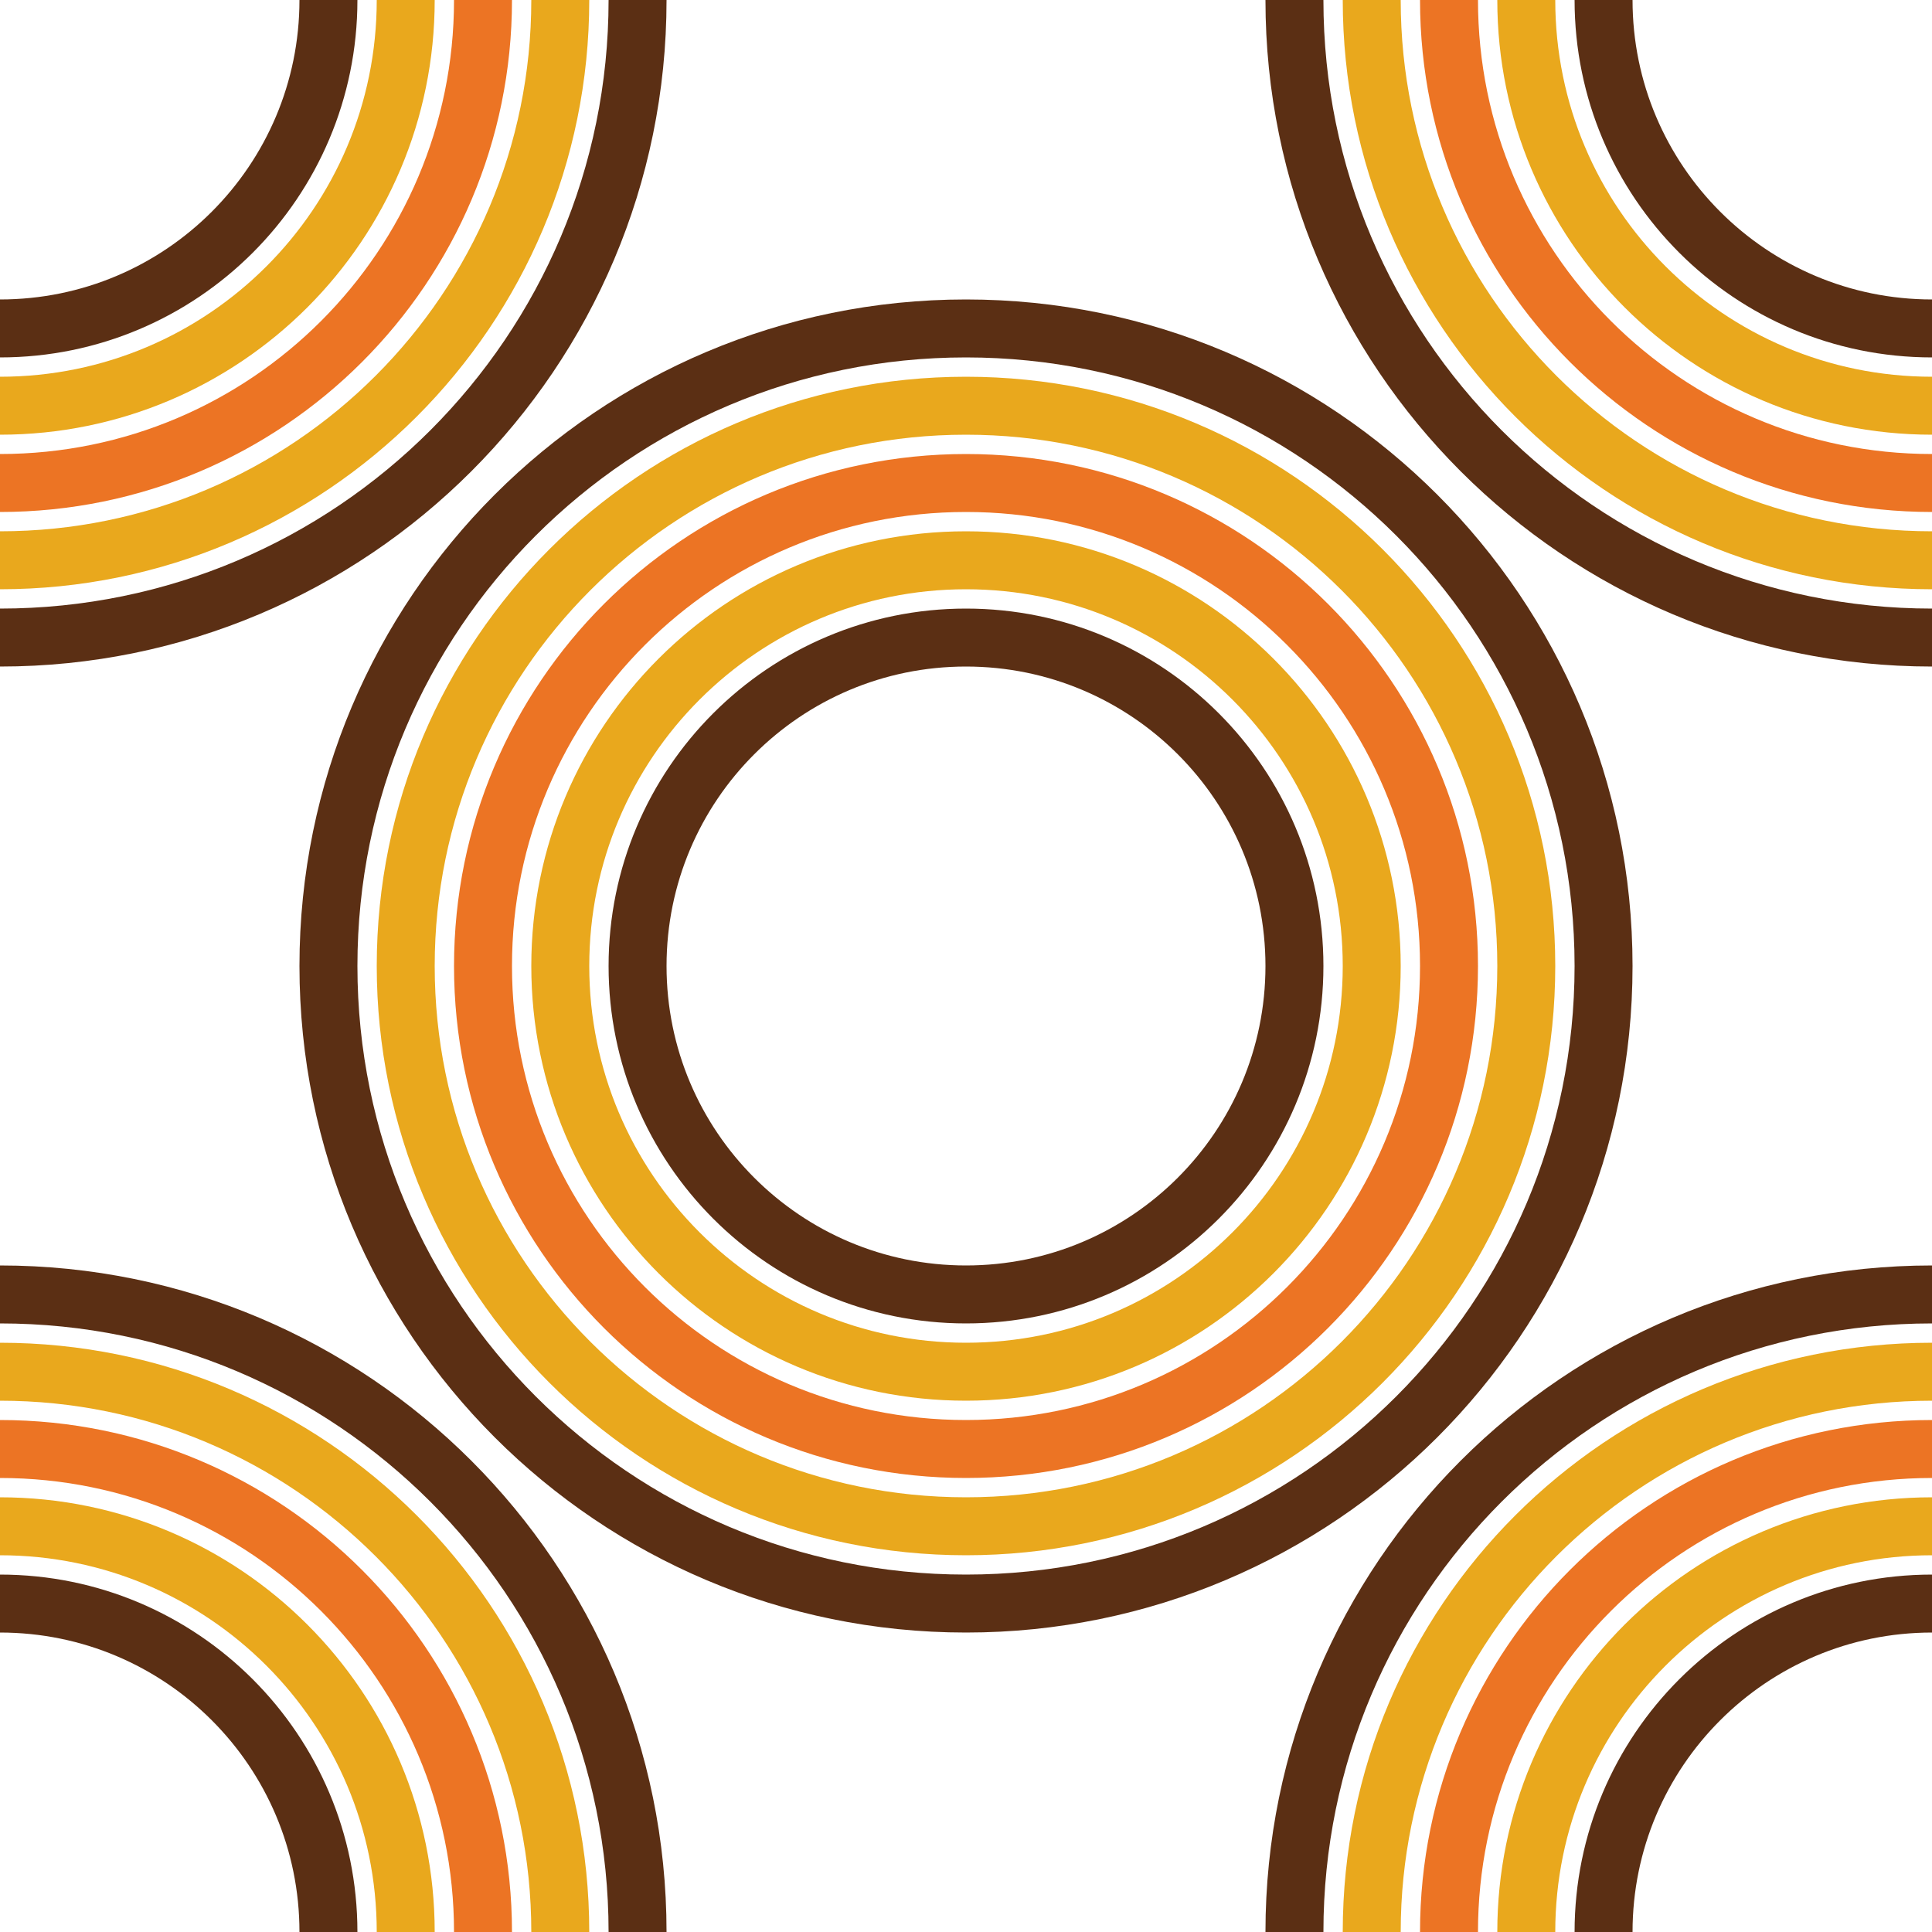
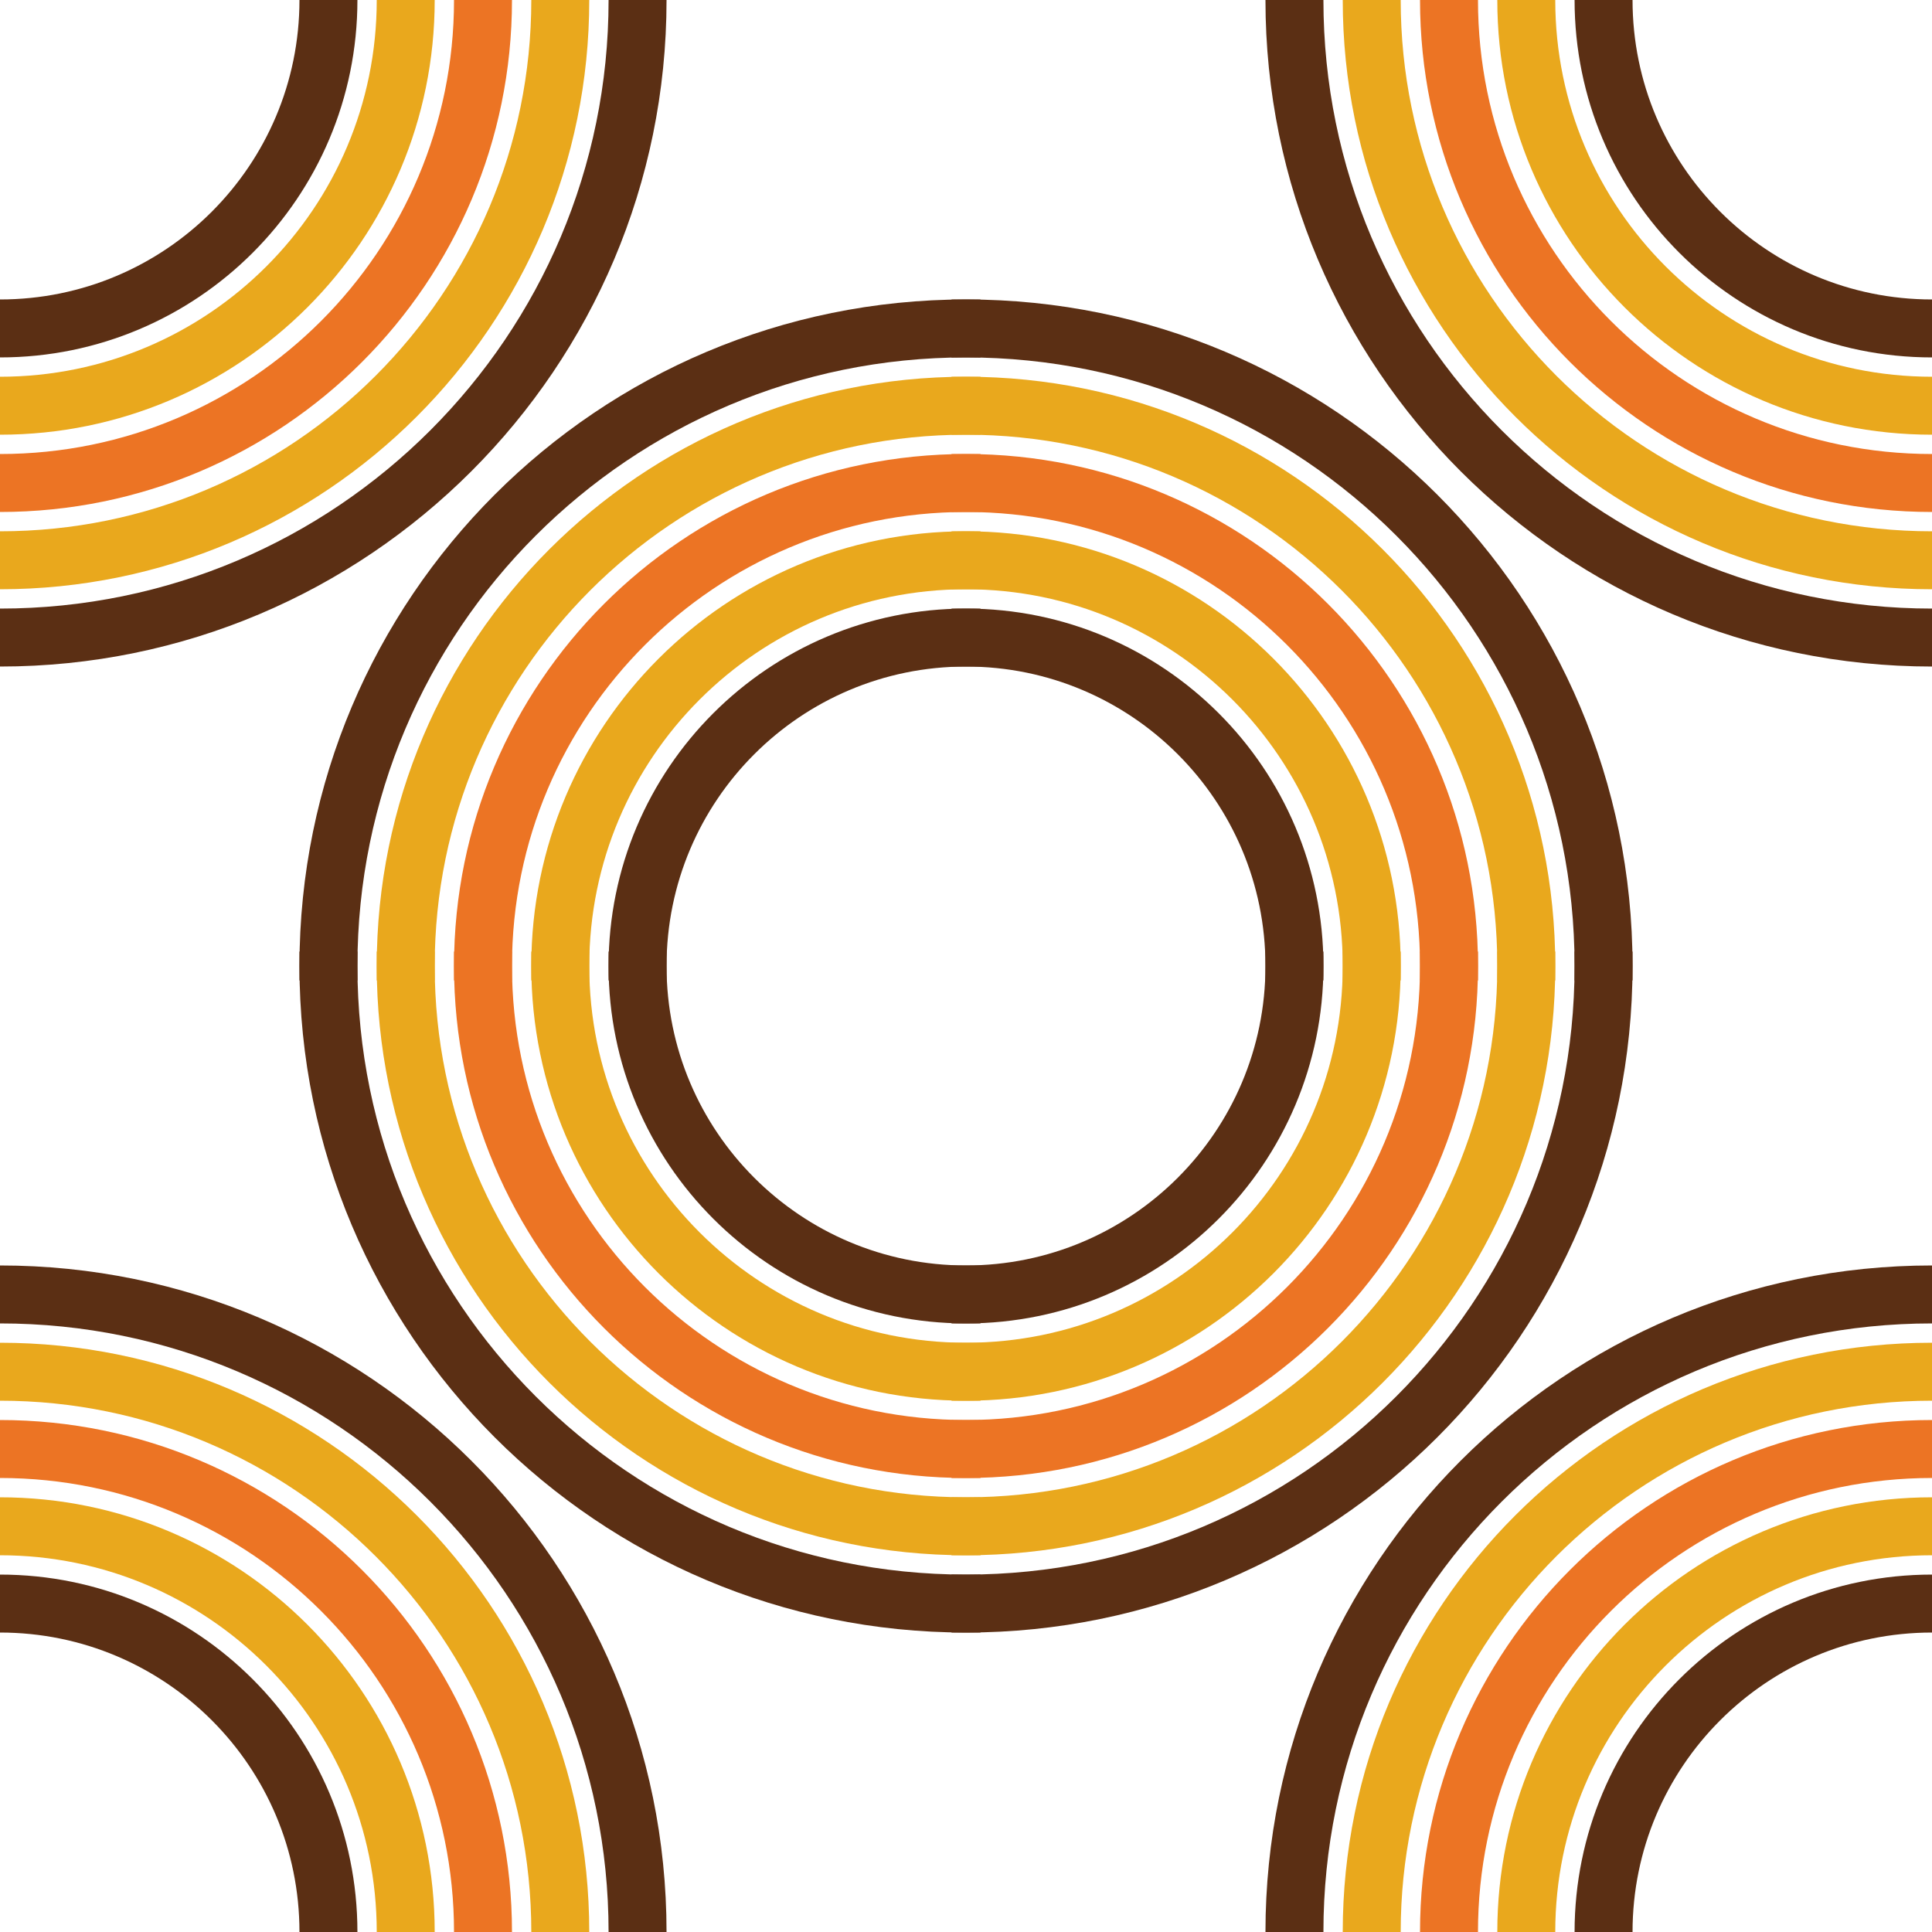
<svg xmlns="http://www.w3.org/2000/svg" viewBox="0 0 200 200">
  <g fill="none" stroke-width="6">
    <g stroke="#5b2f14">
-       <path d="M34 0A34 34 0 0 1 0 34m66 66a34 34 0 0 1 34-34M66 0A66 66 0 0 1 0 66" />
-       <path d="M34 100a66 66 0 0 1 66-66m-34 66a34 34 0 0 0 34 34M0 166a34 34 0 0 1 34 34m0-100a66 66 0 0 0 66 66" />
-       <path d="M0 134a66 66 0 0 1 66 66M166 0a34 34 0 0 0 34 34M100 66a34 34 0 0 1 34 34m0-100a66 66 0 0 0 66 66" />
-       <path d="M100 34a66 66 0 0 1 66 66m-32 0a34 34 0 0 1-34 34m66 66a34 34 0 0 1 34-34m-34-66a66 66 0 0 1-66 66" />
-       <path d="M134 200a66 66 0 0 1 66-66" />
+       <path d="M34-1.5V0A34 34 0 0 1 0 34h-1.5M66 101.5V100a34 34 0 0 1 34-34h1.5M66-1.5V0A66 66 0 0 1 0 66h-1.5" />
+       <path d="M34 101.5V100a66 66 0 0 1 66-66h1.5M66 98.5v1.5a34 34 0 0 0 34 34h1.5m-103 32H0a34 34 0 0 1 34 34v1.5" />
+       <path d="M34 98.5v1.5a66 66 0 0 0 66 66h1.5" />
+       <path d="M-1.5 134H0a66 66 0 0 1 66 66v1.5m100-203V0a34 34 0 0 0 34 34h1.5m-103 32h1.5a34 34 0 0 1 34 34v1.5m0-103V0a66 66 0 0 0 66 66h1.5" />
+       <path d="M98.5 34h1.5a66 66 0 0 1 66 66v1.5m-32-3v1.5a34 34 0 0 1-34 34h-1.5m67.5 67.5V200a34 34 0 0 1 34-34h1.5" />
+       <path d="M166 98.5v1.5a66 66 0 0 1-66 66h-1.5" />
+       <path d="M134 201.5V200a66 66 0 0 1 66-66h1.5" />
    </g>
    <g stroke="#e9a81d">
-       <path d="M42 0A42 42 0 0 1 0 42m58 58a42 42 0 0 1 42-42" />
-       <path d="M58 0A58 58 0 0 1 0 58m42 42a58 58 0 0 1 58-58m-42 58a42 42 0 0 0 42 42M0 158a42 42 0 0 1 42 42" />
-       <path d="M42 100a58 58 0 0 0 58 58M0 142a58 58 0 0 1 58 58M158 0a42 42 0 0 0 42 42M100 58a42 42 0 0 1 42 42" />
-       <path d="M142 0a58 58 0 0 0 58 58M100 42a58 58 0 0 1 58 58m-16 0a42 42 0 0 1-42 42m58 58a42 42 0 0 1 42-42" />
-       <path d="M158 100a58 58 0 0 1-58 58m42 42a58 58 0 0 1 58-58" />
+       <path d="M42-1.5V0A42 42 0 0 1 0 42h-1.5M58 101.5V100a42 42 0 0 1 42-42h1.5" />
+       <path d="M58-1.5V0A58 58 0 0 1 0 58h-1.5M42 101.5V100a58 58 0 0 1 58-58h1.5M58 98.5v1.5a42 42 0 0 0 42 42h1.5m-103 16H0a42 42 0 0 1 42 42v1.5" />
+       <path d="M42 98.5v1.5a58 58 0 0 0 58 58h1.5m-103-16H0a58 58 0 0 1 58 58v1.5m100-203V0a42 42 0 0 0 42 42h1.5m-103 16h1.5a42 42 0 0 1 42 42v1.5" />
+       <path d="M142-1.5V0a58 58 0 0 0 58 58h1.5m-103-16h1.5a58 58 0 0 1 58 58v1.5m-16-3v1.5a42 42 0 0 1-42 42h-1.5m59.5 59.5V200a42 42 0 0 1 42-42h1.5" />
+       <path d="M158 98.5v1.5a58 58 0 0 1-58 58h-1.5m43.5 43.5V200a58 58 0 0 1 58-58h1.5" />
    </g>
-     <path stroke="#ec7424" d="M50 0A50 50 0 0 1 0 50m50 50a50 50 0 0 1 50-50m-50 50a50 50 0 0 0 50 50M0 150a50 50 0 0 1 50 50M150 0a50 50 0 0 0 50 50m-100 0a50 50 0 0 1 50 50m0 0a50 50 0 0 1-50 50m50 50a50 50 0 0 1 50-50" />
+     <g stroke="#ec7424">
+       <path d="M50-1.5V0A50 50 0 0 1 0 50h-1.5M50 101.5V100a50 50 0 0 1 50-50h1.5" />
+       <path d="M50 98.5v1.5a50 50 0 0 0 50 50h1.5m-103 0H0a50 50 0 0 1 50 50v1.5m100-203V0a50 50 0 0 0 50 50h1.5m-103 0h1.5a50 50 0 0 1 50 50v1.5" />
+       <path d="M150 98.5v1.5a50 50 0 0 1-50 50h-1.5m51.5 51.5V200a50 50 0 0 1 50-50h1.5" />
+     </g>
  </g>
</svg>
